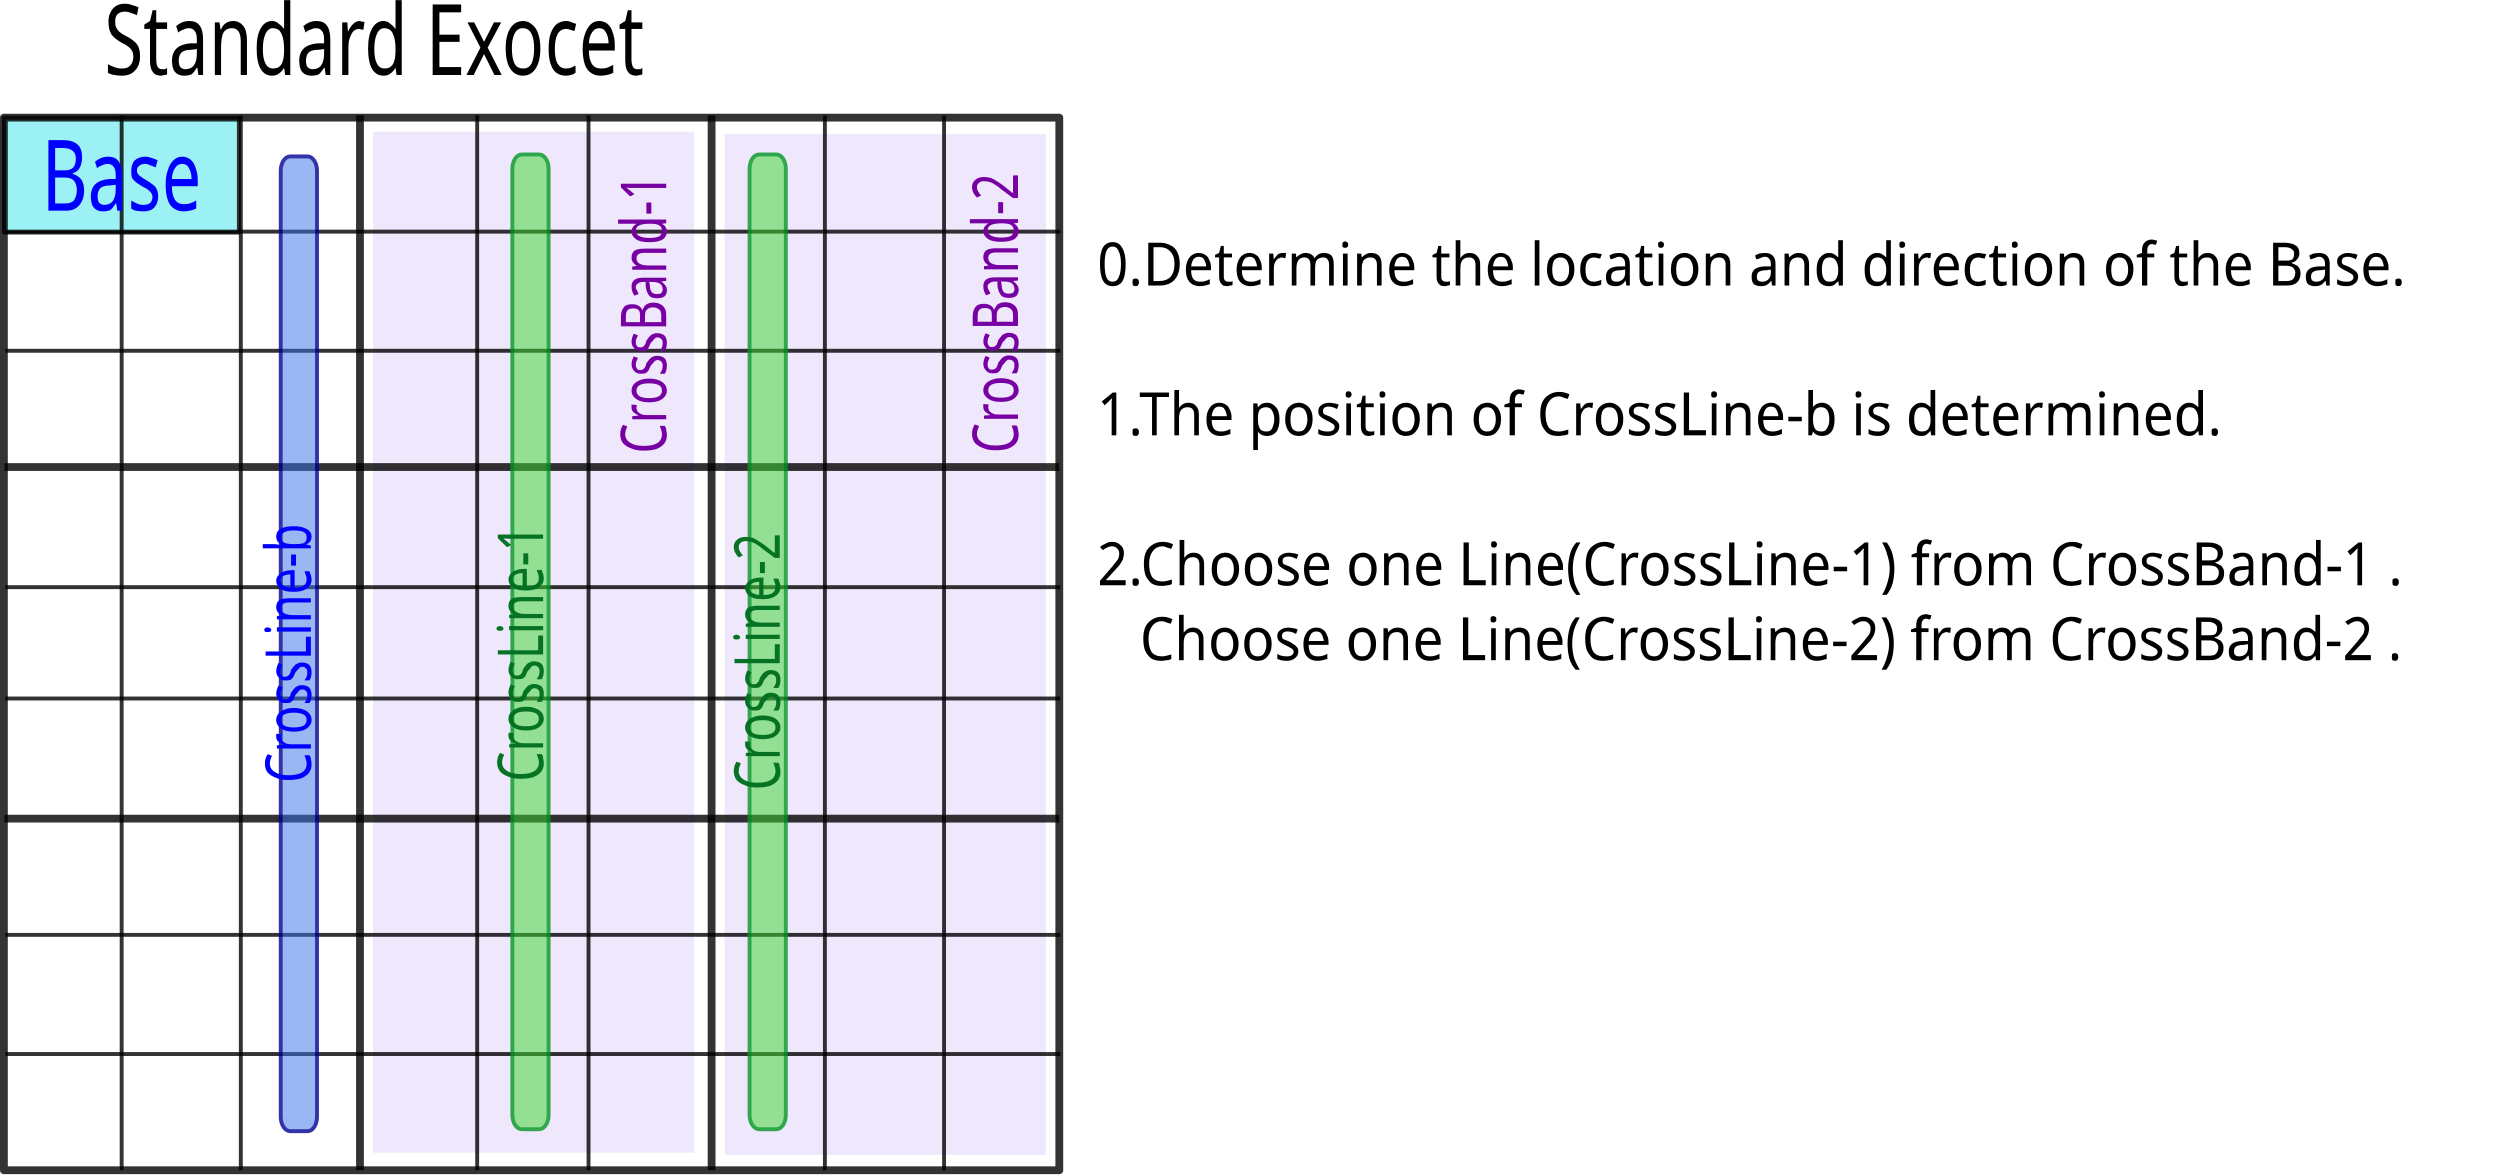
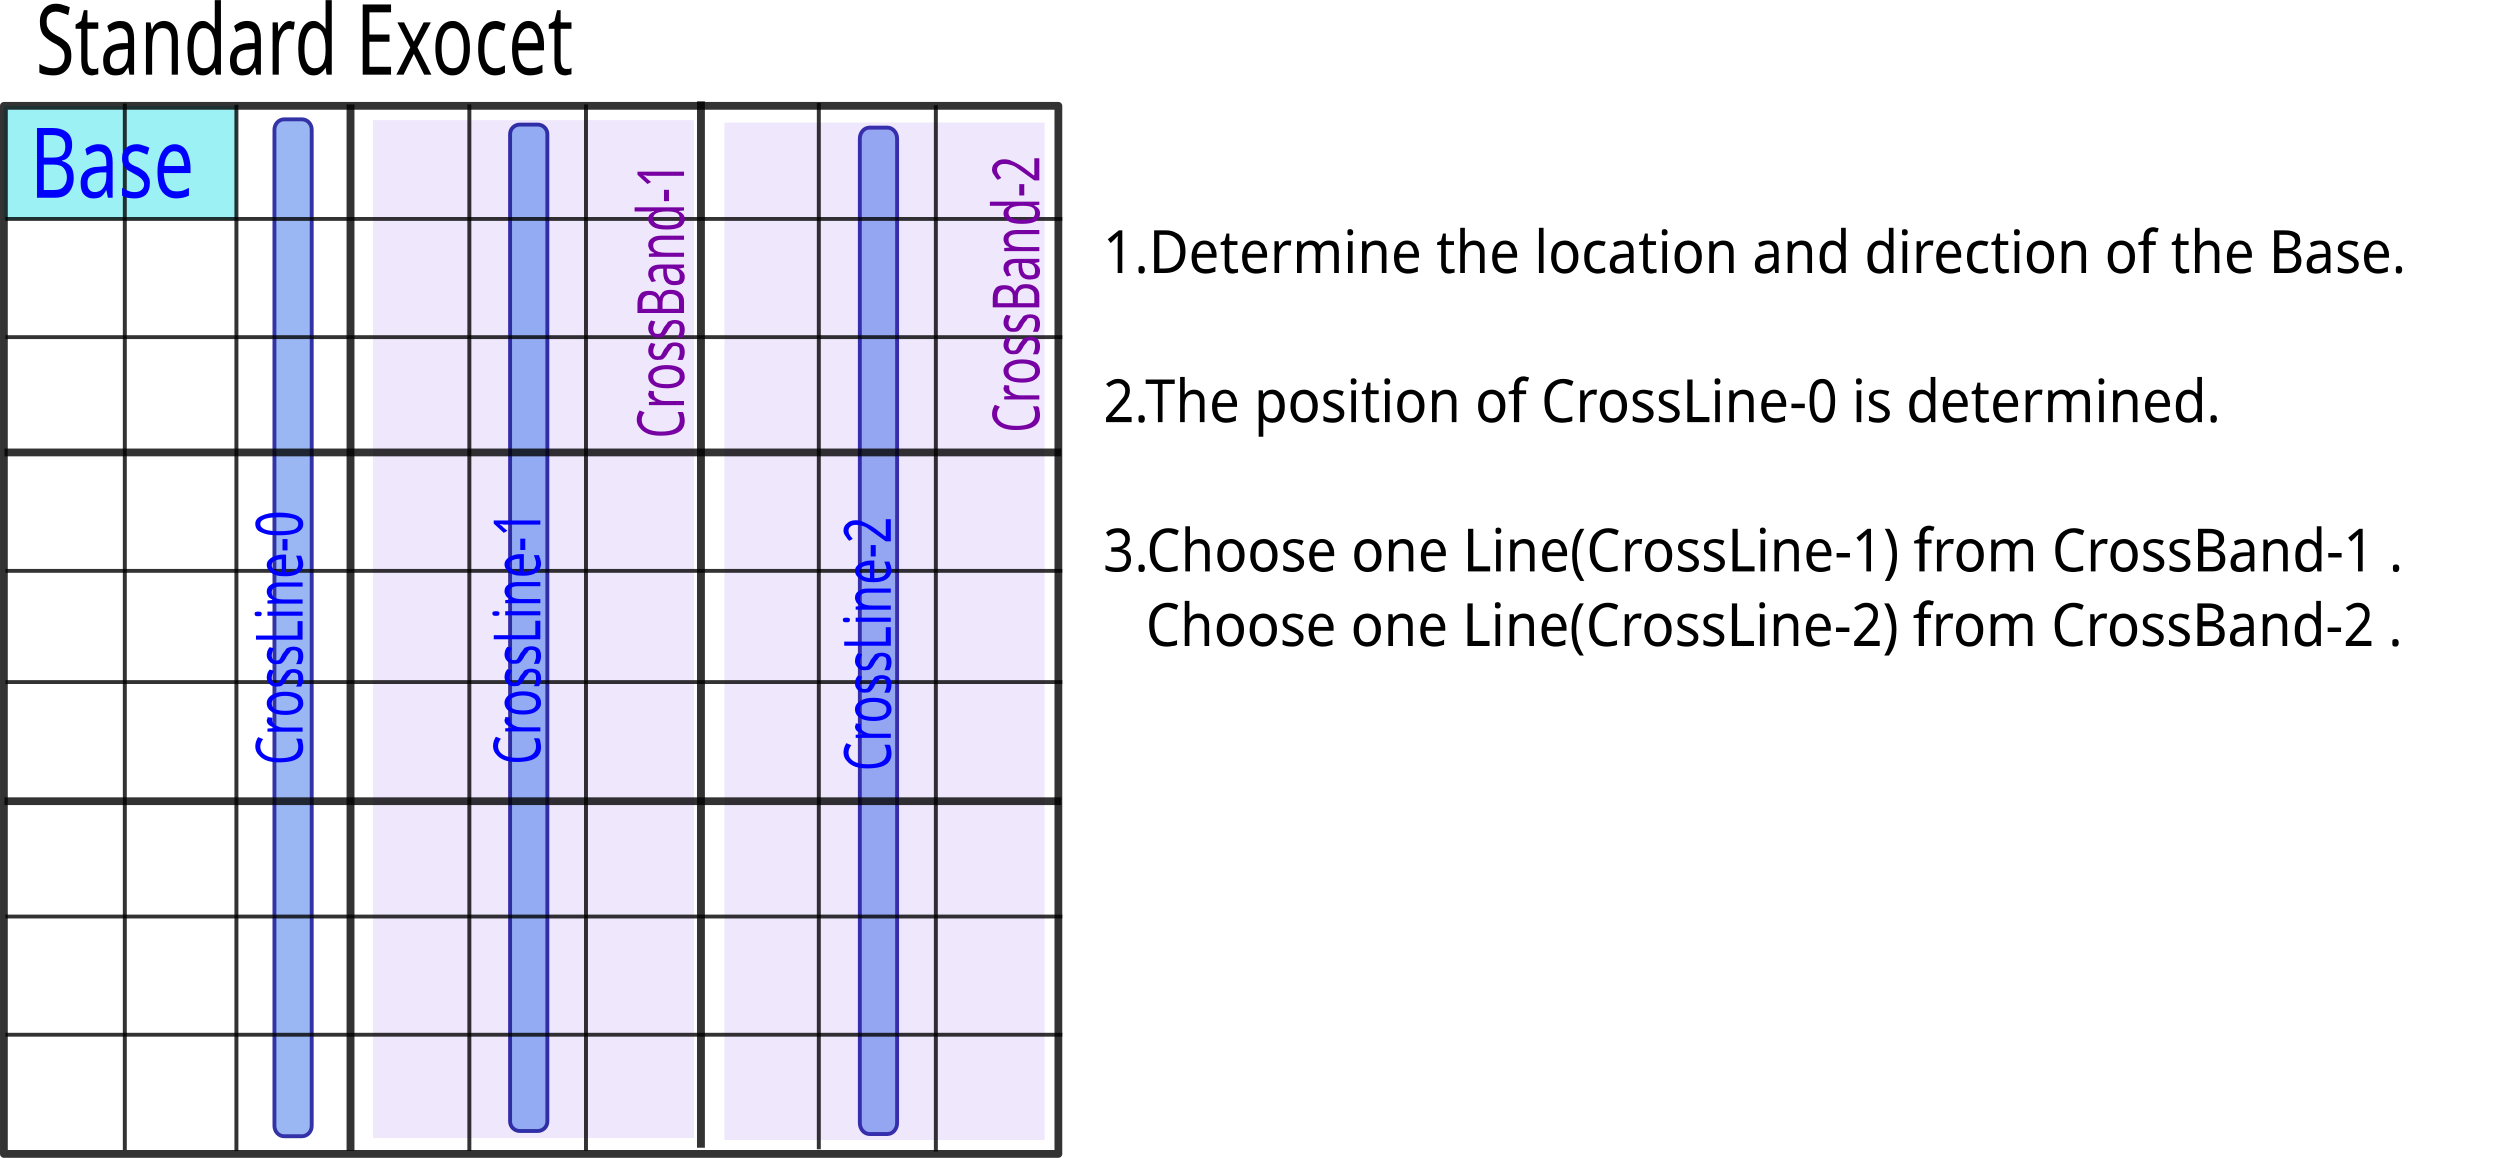
- <svg xmlns="http://www.w3.org/2000/svg" width="63.99mm" height="30.054mm" viewBox="0 0 63.99 30.054" version="1.1" id="svg2358" xml:space="preserve">
+ <svg xmlns="http://www.w3.org/2000/svg" width="64.269mm" height="29.764mm" viewBox="0 0 64.269 29.764" version="1.1" id="svg2358" xml:space="preserve">
  <defs id="defs2355" />
-   <g id="layer5" transform="translate(-10.21613,-11.04608)">
-     <g id="g595" transform="translate(-14.66995,-1.000224)">
-       <rect style="opacity:0.8;fill:#5800d9;fill-opacity:0.121;stroke:none;stroke-width:0.216;stroke-linejoin:round;stroke-miterlimit:0.5;stroke-dasharray:none;stroke-dashoffset:0;stroke-opacity:1" id="rect372" width="26.132" height="8.222" x="-41.606" y="43.435" transform="rotate(-90)" />
-       <rect style="opacity:0.8;fill:#5800d9;fill-opacity:0.121;stroke:none;stroke-width:0.216;stroke-linejoin:round;stroke-miterlimit:0.5;stroke-dasharray:none;stroke-dashoffset:0;stroke-opacity:1" id="rect660" width="26.132" height="8.222" x="-41.55" y="34.433" transform="rotate(-90)" />
-       <rect style="opacity:0.8;fill:#3ae3e7;fill-opacity:0.64;stroke:#000000;stroke-width:0.1;stroke-linejoin:round;stroke-miterlimit:0.5;stroke-dasharray:none;stroke-opacity:1" id="rect358" width="6.014" height="2.943" x="24.986" y="15.057" />
-       <text xml:space="preserve" style="font-size:2.142px;font-family:sans-serif;-inkscape-font-specification:'sans-serif, Normal';fill:#000000;fill-opacity:1;stroke:none;stroke-width:0.101;stroke-linecap:square;stroke-dasharray:none;paint-order:fill markers stroke" x="32.491" y="11.843" id="text761" transform="scale(0.8480841,1.179128)">
-         <tspan id="tspan761" style="fill:#000000;fill-opacity:1;stroke:none;stroke-width:0.101" x="32.491" y="11.843">Standard Exocet</tspan>
-       </text>
-       <g id="g358">
-         <rect style="opacity:0.8;fill:none;fill-opacity:1;stroke:#000000;stroke-width:0.2;stroke-linejoin:round;stroke-miterlimit:0.5;stroke-dasharray:none;stroke-opacity:1" id="rect1" width="27.014" height="26.943" x="24.986" y="15.057" />
-         <path style="opacity:0.8;fill:none;fill-opacity:1;stroke:#000000;stroke-width:0.2;stroke-linejoin:round;stroke-miterlimit:0.5;stroke-dasharray:none;stroke-opacity:1" d="m 25,24 c 9,0 18,0 27,0" id="path1" />
-         <path style="opacity:0.8;fill:none;fill-opacity:1;stroke:#000000;stroke-width:0.2;stroke-linejoin:round;stroke-miterlimit:0.5;stroke-dasharray:none;stroke-opacity:1" d="m 25,33 c 9,0 18,0 27,0" id="path2" />
-         <path style="opacity:0.8;fill:none;fill-opacity:1;stroke:#000000;stroke-width:0.2;stroke-linejoin:round;stroke-miterlimit:0.5;stroke-dasharray:none;stroke-opacity:1" d="m 25,24 c 9,0 18,0 27,0" id="path12" transform="rotate(90,38.55,28.55)" />
-         <path style="opacity:0.8;fill:none;fill-opacity:1;stroke:#000000;stroke-width:0.2;stroke-linejoin:round;stroke-miterlimit:0.5;stroke-dasharray:none;stroke-opacity:1" d="m 25,33 c 9,0 18,0 27,0" id="path13" transform="rotate(90,38.55,28.55)" />
-         <path style="opacity:0.8;fill:none;fill-opacity:1;stroke:#000000;stroke-width:0.1;stroke-linejoin:round;stroke-miterlimit:0.5;stroke-dasharray:none;stroke-opacity:1" d="m 25,45 c 9,0 18,0 27,0" id="path28" transform="translate(0.02500025,-27.025)" />
-         <path style="opacity:0.8;fill:none;fill-opacity:1;stroke:#000000;stroke-width:0.1;stroke-linejoin:round;stroke-miterlimit:0.5;stroke-dasharray:none;stroke-opacity:1" d="m 25,45 c 9,0 18,0 27,0" id="path32" transform="translate(0.02500067,-23.975)" />
-         <path style="opacity:0.8;fill:none;fill-opacity:1;stroke:#000000;stroke-width:0.1;stroke-linejoin:round;stroke-miterlimit:0.5;stroke-dasharray:none;stroke-opacity:1" d="m 25,45 c 9,0 18,0 27,0" id="path45" transform="translate(0.02500067,-17.925)" />
-         <path style="opacity:0.8;fill:none;fill-opacity:1;stroke:#000000;stroke-width:0.1;stroke-linejoin:round;stroke-miterlimit:0.5;stroke-dasharray:none;stroke-opacity:1" d="m 25,45 c 9,0 18,0 27,0" id="path54" transform="translate(0.02500067,-15.075)" />
-         <path style="opacity:0.8;fill:none;fill-opacity:1;stroke:#000000;stroke-width:0.1;stroke-linejoin:round;stroke-miterlimit:0.5;stroke-dasharray:none;stroke-opacity:1" d="m 25,45 c 9,0 18,0 27,0" id="path56" transform="translate(0.02500067,-9.024999)" />
-         <path style="opacity:0.8;fill:none;fill-opacity:1;stroke:#000000;stroke-width:0.1;stroke-linejoin:round;stroke-miterlimit:0.5;stroke-dasharray:none;stroke-opacity:1" d="m 25,45 c 9,0 18,0 27,0" id="path57" transform="translate(0.02500108,-5.974999)" />
-         <path style="opacity:0.8;fill:none;fill-opacity:1;stroke:#000000;stroke-width:0.1;stroke-linejoin:round;stroke-miterlimit:0.5;stroke-dasharray:none;stroke-opacity:1" d="m 25,45 c 9,0 18,0 27,0" id="path326" transform="rotate(-90,25,42)" />
-         <path style="opacity:0.8;fill:none;fill-opacity:1;stroke:#000000;stroke-width:0.1;stroke-linejoin:round;stroke-miterlimit:0.5;stroke-dasharray:none;stroke-opacity:1" d="m 25,45 c 9,0 18,0 27,0" id="path327" transform="rotate(-90,26.525,40.475)" />
-         <path style="opacity:0.8;fill:none;fill-opacity:1;stroke:#000000;stroke-width:0.1;stroke-linejoin:round;stroke-miterlimit:0.5;stroke-dasharray:none;stroke-opacity:1" d="m 25,45 c 9,0 18,0 27,0" id="path328" transform="rotate(-90,29.55,37.45)" />
-         <path style="opacity:0.8;fill:none;fill-opacity:1;stroke:#000000;stroke-width:0.1;stroke-linejoin:round;stroke-miterlimit:0.5;stroke-dasharray:none;stroke-opacity:1" d="m 25,45 c 9,0 18,0 27,0" id="path329" transform="rotate(-90,30.975,36.025)" />
-         <path style="opacity:0.8;fill:none;fill-opacity:1;stroke:#000000;stroke-width:0.1;stroke-linejoin:round;stroke-miterlimit:0.5;stroke-dasharray:none;stroke-opacity:1" d="m 25,45 c 9,0 18,0 27,0" id="path330" transform="rotate(-90,34,33)" />
-         <path style="opacity:0.8;fill:none;fill-opacity:1;stroke:#000000;stroke-width:0.1;stroke-linejoin:round;stroke-miterlimit:0.5;stroke-dasharray:none;stroke-opacity:1" d="m 25,45 c 9,0 18,0 27,0" id="path331" transform="rotate(-90,35.525,31.475)" />
-       </g>
-       <text xml:space="preserve" style="font-size:2.142px;font-family:sans-serif;-inkscape-font-specification:'sans-serif, Normal';fill:#0000ff;fill-opacity:1;stroke:none;stroke-width:0.101;stroke-linecap:square;stroke-dasharray:none;paint-order:fill markers stroke" x="30.602" y="14.789" id="text360" transform="scale(0.8480841,1.179128)">
-         <tspan id="tspan360" style="fill:#0000ff;fill-opacity:1;stroke:none;stroke-width:0.101" x="30.602" y="14.789">Base<tspan style="font-size:1.068px;stroke-width:0.101" id="tspan359" />
-         </tspan>
-       </text>
-       <rect style="opacity:0.8;fill:#3a73e7;fill-opacity:0.64;stroke:#000091;stroke-width:0.1;stroke-linejoin:round;stroke-miterlimit:0.5;stroke-dasharray:none;stroke-opacity:1" id="rect360" width="0.928" height="24.95" x="32.072" y="16.05" ry="0.366" rx="0.243" />
-       <rect style="opacity:0.8;fill:#3ad82e;fill-opacity:0.64;stroke:#009720;stroke-width:0.1;stroke-linejoin:round;stroke-miterlimit:0.5;stroke-dasharray:none;stroke-opacity:1" id="rect362" width="0.928" height="24.95" x="44.072" y="16" ry="0.366" rx="0.243" />
-       <text xml:space="preserve" style="font-size:1.4px;font-family:sans-serif;-inkscape-font-specification:'sans-serif, Normal';fill:#0000ff;fill-opacity:1;stroke:none;stroke-width:0.101;stroke-linecap:square;stroke-dasharray:none;paint-order:fill markers stroke" x="-37.174" y="28.34" id="text364" transform="matrix(0,-0.8628781,1.158912,0,0,0)">
-         <tspan id="tspan364" style="fill:#0000ff;fill-opacity:1;stroke:none;stroke-width:0.101" x="-37.174" y="28.34">CrossLine-b</tspan>
-       </text>
-       <text xml:space="preserve" style="font-size:1.466px;font-family:sans-serif;-inkscape-font-specification:'sans-serif, Normal';fill:#000000;fill-opacity:1;stroke:none;stroke-width:0.101;stroke-linecap:square;stroke-dasharray:none;paint-order:fill markers stroke" x="55.426" y="18.496" id="text367" transform="scale(0.9556302,1.04643)">
-         <tspan id="tspan367" style="fill:#000000;fill-opacity:1;stroke:none;stroke-width:0.101" x="55.426" y="18.496">0.Determine the location and direction of the Base.</tspan>
-         <tspan style="fill:#000000;fill-opacity:1;stroke:none;stroke-width:0.101" x="55.426" y="20.329" id="tspan368" />
-         <tspan style="fill:#000000;fill-opacity:1;stroke:none;stroke-width:0.101" x="55.426" y="22.162" id="tspan369">1.The position of CrossLine-b is determined.</tspan>
-         <tspan style="fill:#000000;fill-opacity:1;stroke:none;stroke-width:0.101" x="55.426" y="23.995" id="tspan371" />
-         <tspan style="fill:#000000;fill-opacity:1;stroke:none;stroke-width:0.101" x="55.426" y="25.828" id="tspan372">2.Choose one Line(CrossLine-1) from CrossBand-1 .</tspan>
-         <tspan style="fill:#000000;fill-opacity:1;stroke:none;stroke-width:0.101" x="55.426" y="27.661" id="tspan375">   Choose one Line(CrossLine-2) from CrossBand-2 .</tspan>
-         <tspan style="fill:#000000;fill-opacity:1;stroke:none;stroke-width:0.101" x="55.426" y="29.494" id="tspan370" />
-       </text>
-       <text xml:space="preserve" style="font-size:1.4px;font-family:sans-serif;-inkscape-font-specification:'sans-serif, Normal';fill:#006f20;fill-opacity:0.961;stroke:none;stroke-width:0.101;stroke-linecap:square;stroke-dasharray:none;paint-order:fill markers stroke" x="-37.4" y="38.697" id="text366" transform="matrix(0,-0.8628781,1.158912,0,0,0)">
-         <tspan id="tspan366" style="fill:#006f20;fill-opacity:0.961;stroke:none;stroke-width:0.101" x="-37.4" y="38.697">CrossLine-2</tspan>
-       </text>
-       <rect style="opacity:0.8;fill:#3ad82e;fill-opacity:0.64;stroke:#009720;stroke-width:0.1;stroke-linejoin:round;stroke-miterlimit:0.5;stroke-dasharray:none;stroke-opacity:1" id="rect361" width="0.928" height="24.95" x="38" y="16" ry="0.366" rx="0.243" />
-       <text xml:space="preserve" style="font-size:1.4px;font-family:sans-serif;-inkscape-font-specification:'sans-serif, Normal';fill:#006f20;fill-opacity:0.961;stroke:none;stroke-width:0.101;stroke-linecap:square;stroke-dasharray:none;paint-order:fill markers stroke" x="-37.142" y="33.471" id="text365" transform="matrix(0,-0.8628781,1.158912,0,0,0)">
-         <tspan id="tspan365" style="fill:#006f20;fill-opacity:0.961;stroke:none;stroke-width:0.101" x="-37.142" y="33.471">CrossLine-1</tspan>
-       </text>
-       <text xml:space="preserve" style="font-size:1.4px;font-family:sans-serif;-inkscape-font-specification:'sans-serif, Normal';fill:#7700a3;fill-opacity:1;stroke:none;stroke-width:0.101;stroke-linecap:square;stroke-dasharray:none;paint-order:fill markers stroke" x="-27.407" y="36.189" id="text373" transform="matrix(0,-0.8628781,1.158912,0,0,0)">
-         <tspan id="tspan373" style="fill:#7700a3;fill-opacity:1;stroke:none;stroke-width:0.101" x="-27.407" y="36.189">CrossBand-1</tspan>
-       </text>
-       <text xml:space="preserve" style="font-size:1.4px;font-family:sans-serif;-inkscape-font-specification:'sans-serif, Normal';fill:#7700a3;fill-opacity:1;stroke:none;stroke-width:0.101;stroke-linecap:square;stroke-dasharray:none;paint-order:fill markers stroke" x="-27.393" y="43.958" id="text374" transform="matrix(0,-0.8628781,1.158912,0,0,0)">
-         <tspan id="tspan374" style="fill:#7700a3;fill-opacity:1;stroke:none;stroke-width:0.101" x="-27.393" y="43.958">CrossBand-2</tspan>
-       </text>
-     </g>
+   <g id="layer5" transform="translate(-9.936738,-11.33591)">
+     <rect style="opacity:0.8;fill:#5800d9;fill-opacity:0.121;stroke:none;stroke-width:0.216;stroke-linejoin:round;stroke-miterlimit:0.5;stroke-dasharray:none;stroke-dashoffset:0;stroke-opacity:1" id="rect660" width="26.169" height="8.251" x="-40.593" y="19.528" transform="rotate(-90)" />
+     <text xml:space="preserve" style="font-size:2.142px;font-family:sans-serif;-inkscape-font-specification:'sans-serif, Normal';fill:#000000;fill-opacity:1;stroke:none;stroke-width:0.101;stroke-linecap:square;stroke-dasharray:none;paint-order:fill markers stroke" x="12.801" y="11.241" id="text761" transform="scale(0.8480841,1.179128)">
+       <tspan id="tspan761" style="fill:#000000;fill-opacity:1;stroke:none;stroke-width:0.101" x="12.801" y="11.241">Standard Exocet</tspan>
+     </text>
+     <text xml:space="preserve" style="font-size:1.466px;font-family:sans-serif;-inkscape-font-specification:'sans-serif, Normal';fill:#000000;fill-opacity:1;stroke:none;stroke-width:0.101;stroke-linecap:square;stroke-dasharray:none;paint-order:fill markers stroke" x="40.075" y="17.54" id="text367" transform="scale(0.9556302,1.04643)">
+       <tspan id="tspan367" style="fill:#000000;fill-opacity:1;stroke:none;stroke-width:0.101" x="40.075" y="17.54">1.Determine the location and direction of the Base.</tspan>
+       <tspan style="fill:#000000;fill-opacity:1;stroke:none;stroke-width:0.101" x="40.075" y="19.373" id="tspan368" />
+       <tspan style="fill:#000000;fill-opacity:1;stroke:none;stroke-width:0.101" x="40.075" y="21.206" id="tspan369">2.The position of CrossLine-0 is determined.</tspan>
+       <tspan style="fill:#000000;fill-opacity:1;stroke:none;stroke-width:0.101" x="40.075" y="23.039" id="tspan371" />
+       <tspan style="fill:#000000;fill-opacity:1;stroke:none;stroke-width:0.101" x="40.075" y="24.872" id="tspan372">3.Choose one Line(CrossLine-1) from CrossBand-1 .</tspan>
+       <tspan style="fill:#000000;fill-opacity:1;stroke:none;stroke-width:0.101" x="40.075" y="26.705" id="tspan375">   Choose one Line(CrossLine-2) from CrossBand-2 .</tspan>
+       <tspan style="fill:#000000;fill-opacity:1;stroke:none;stroke-width:0.101" x="40.075" y="28.538" id="tspan370" />
+     </text>
+     <rect style="opacity:0.8;fill:#3a73e7;fill-opacity:0.64;stroke:#000091;stroke-width:0.1;stroke-linejoin:round;stroke-miterlimit:0.5;stroke-dasharray:none;stroke-opacity:1" id="rect360" width="0.958" height="26.142" x="16.992" y="14.404" ry="0.266" rx="0.25" />
+     <rect style="opacity:0.8;fill:#3a73e7;fill-opacity:0.64;stroke:#000091;stroke-width:0.1;stroke-linejoin:round;stroke-miterlimit:0.5;stroke-dasharray:none;stroke-opacity:1" id="rect18" width="0.958" height="25.872" x="23.05" y="14.539" ry="0.244" rx="0.25" />
+     <rect style="opacity:0.8;fill:#3a73e7;fill-opacity:0.64;stroke:#000091;stroke-width:0.1;stroke-linejoin:round;stroke-miterlimit:0.5;stroke-dasharray:none;stroke-opacity:1" id="rect27" width="0.958" height="25.872" x="32.041" y="14.617" ry="0.282" rx="0.25" />
+     <rect style="opacity:0.8;fill:#5800d9;fill-opacity:0.121;stroke:none;stroke-width:0.216;stroke-linejoin:round;stroke-miterlimit:0.5;stroke-dasharray:none;stroke-dashoffset:0;stroke-opacity:1" id="rect372" width="26.157" height="8.23" x="-40.643" y="28.561" transform="rotate(-90)" />
+     <rect style="opacity:0.8;fill:#3ae3e7;fill-opacity:0.64;stroke:none;stroke-width:0.1;stroke-linejoin:round;stroke-miterlimit:0.5;stroke-dasharray:none;stroke-opacity:1" id="rect358" width="5.988" height="2.932" x="10.037" y="14.057" />
+     <rect style="opacity:0.8;fill:none;fill-opacity:1;stroke:#000000;stroke-width:0.2;stroke-linejoin:round;stroke-miterlimit:0.5;stroke-dasharray:none;stroke-opacity:1" id="rect1" width="27.108" height="26.943" x="10.037" y="14.057" />
+     <path style="opacity:0.8;fill:none;fill-opacity:1;stroke:#000000;stroke-width:0.2;stroke-linejoin:round;stroke-miterlimit:0.5;stroke-dasharray:none;stroke-opacity:1" d="m 25,24 c 9,0 18,0 27,0" id="path1" transform="matrix(1.006247,0,0,0.9962942,-15.10507,-0.9442785)" />
+     <path style="opacity:0.8;fill:none;fill-opacity:1;stroke:#000000;stroke-width:0.2;stroke-linejoin:round;stroke-miterlimit:0.5;stroke-dasharray:none;stroke-opacity:1" d="m 25,33 c 9,0 18,0 27,0" id="path2" transform="matrix(1.006247,0,0,0.9962942,-15.10507,-0.9442785)" />
+     <path style="opacity:0.8;fill:none;fill-opacity:1;stroke:#000000;stroke-width:0.197;stroke-linejoin:round;stroke-miterlimit:0.5;stroke-dasharray:none;stroke-opacity:1" d="m 25,24 c 9,0 18,0 27,0" id="path12" transform="matrix(0,0.9962942,-1.031416,0,52.71019,-10.96595)" />
+     <path style="opacity:0.8;fill:none;fill-opacity:1;stroke:#000000;stroke-width:0.197;stroke-linejoin:round;stroke-miterlimit:0.5;stroke-dasharray:none;stroke-opacity:1" d="m 25,33 c 9,0 18,0 27,0" id="path13" transform="matrix(0,0.9962942,-1.031416,0,52.98428,-10.88764)" />
+     <path style="opacity:0.8;fill:none;fill-opacity:1;stroke:#000000;stroke-width:0.1;stroke-linejoin:round;stroke-miterlimit:0.5;stroke-dasharray:none;stroke-opacity:1" d="m 25,45 c 9,0 18,0 27,0" id="path28" transform="matrix(1.006247,0,0,0.9962942,-15.07991,-27.86913)" />
+     <path style="opacity:0.8;fill:none;fill-opacity:1;stroke:#000000;stroke-width:0.1;stroke-linejoin:round;stroke-miterlimit:0.5;stroke-dasharray:none;stroke-opacity:1" d="m 25,45 c 9,0 18,0 27,0" id="path32" transform="matrix(1.006247,0,0,0.9962942,-15.07991,-24.83043)" />
+     <path style="opacity:0.8;fill:none;fill-opacity:1;stroke:#000000;stroke-width:0.1;stroke-linejoin:round;stroke-miterlimit:0.5;stroke-dasharray:none;stroke-opacity:1" d="m 25,45 c 9,0 18,0 27,0" id="path45" transform="matrix(1.006247,0,0,0.9962942,-15.07991,-18.82217)" />
+     <path style="opacity:0.8;fill:none;fill-opacity:1;stroke:#000000;stroke-width:0.1;stroke-linejoin:round;stroke-miterlimit:0.5;stroke-dasharray:none;stroke-opacity:1" d="m 25,45 c 9,0 18,0 27,0" id="path54" transform="matrix(1.006247,0,0,0.9962942,-15.07991,-15.96341)" />
+     <path style="opacity:0.8;fill:none;fill-opacity:1;stroke:#000000;stroke-width:0.1;stroke-linejoin:round;stroke-miterlimit:0.5;stroke-dasharray:none;stroke-opacity:1" d="m 25,45 c 9,0 18,0 27,0" id="path56" transform="matrix(1.006247,0,0,0.9962942,-15.07991,-9.935833)" />
+     <path style="opacity:0.8;fill:none;fill-opacity:1;stroke:#000000;stroke-width:0.1;stroke-linejoin:round;stroke-miterlimit:0.5;stroke-dasharray:none;stroke-opacity:1" d="m 25,45 c 9,0 18,0 27,0" id="path57" transform="matrix(1.006247,0,0,0.9962942,-15.07991,-6.897135)" />
+     <path style="opacity:0.8;fill:none;fill-opacity:1;stroke:#000000;stroke-width:0.099;stroke-linejoin:round;stroke-miterlimit:0.5;stroke-dasharray:none;stroke-opacity:1" d="m 25,45 c 9,0 18,0 27,0" id="path326" transform="matrix(0,-0.9962942,1.031416,0,-33.26839,65.80743)" />
+     <path style="opacity:0.8;fill:none;fill-opacity:1;stroke:#000000;stroke-width:0.099;stroke-linejoin:round;stroke-miterlimit:0.5;stroke-dasharray:none;stroke-opacity:1" d="m 25,45 c 9,0 18,0 27,0" id="path327" transform="matrix(0,-0.9962942,1.031416,0,-30.39944,65.83512)" />
+     <path style="opacity:0.8;fill:none;fill-opacity:1;stroke:#000000;stroke-width:0.099;stroke-linejoin:round;stroke-miterlimit:0.5;stroke-dasharray:none;stroke-opacity:1" d="m 25,45 c 9,0 18,0 27,0" id="path328" transform="matrix(0,-0.9962942,1.031416,0,-24.4111,65.82701)" />
+     <path style="opacity:0.8;fill:none;fill-opacity:1;stroke:#000000;stroke-width:0.099;stroke-linejoin:round;stroke-miterlimit:0.5;stroke-dasharray:none;stroke-opacity:1" d="m 25,45 c 9,0 18,0 27,0" id="path329" transform="matrix(0,-0.9962942,1.031416,0,-21.41283,65.82701)" />
+     <path style="opacity:0.8;fill:none;fill-opacity:1;stroke:#000000;stroke-width:0.099;stroke-linejoin:round;stroke-miterlimit:0.5;stroke-dasharray:none;stroke-opacity:1" d="m 25,45 c 9,0 18,0 27,0" id="path330" transform="matrix(0,-0.9962942,1.031416,0,-15.42727,65.78785)" />
+     <path style="opacity:0.8;fill:none;fill-opacity:1;stroke:#000000;stroke-width:0.099;stroke-linejoin:round;stroke-miterlimit:0.5;stroke-dasharray:none;stroke-opacity:1" d="m 25,45 c 9,0 18,0 27,0" id="path331" transform="matrix(0,-0.9962942,1.031416,0,-12.4185,65.84659)" />
+     <text xml:space="preserve" style="font-size:2.171px;font-family:sans-serif;-inkscape-font-specification:'sans-serif, Normal';fill:#0000ff;fill-opacity:1;stroke:none;stroke-width:0.101;stroke-linecap:square;stroke-dasharray:none;paint-order:fill markers stroke" x="12.413" y="14.168" id="text360" transform="scale(0.8629034,1.158878)">
+       <tspan id="tspan360" style="fill:#0000ff;fill-opacity:1;stroke:none;stroke-width:0.101" x="12.413" y="14.168">Base<tspan style="font-size:1.083px;stroke-width:0.101" id="tspan359" />
+       </tspan>
+     </text>
+     <text xml:space="preserve" style="font-size:1.419px;font-family:sans-serif;-inkscape-font-specification:'sans-serif, Normal';fill:#0000ff;fill-opacity:1;stroke:none;stroke-width:0.101;stroke-linecap:square;stroke-dasharray:none;paint-order:fill markers stroke" x="-36.57" y="15.025" id="text364" transform="matrix(0,-0.8480594,1.179163,0,0,0)">
+       <tspan id="tspan364" style="fill:#0000ff;fill-opacity:1;stroke:none;stroke-width:0.101" x="-36.57" y="15.025">CrossLine-0</tspan>
+     </text>
+     <text xml:space="preserve" style="font-size:1.419px;font-family:sans-serif;-inkscape-font-specification:'sans-serif, Normal';fill:#0000ff;fill-opacity:1;stroke:none;stroke-width:0.101;stroke-linecap:square;stroke-dasharray:none;paint-order:fill markers stroke" x="-36.753" y="27.85" id="text366" transform="matrix(0,-0.8480594,1.179163,0,0,0)">
+       <tspan id="tspan366" style="fill:#0000ff;fill-opacity:1;stroke:none;stroke-width:0.101" x="-36.753" y="27.85">CrossLine-2</tspan>
+     </text>
+     <text xml:space="preserve" style="font-size:1.419px;font-family:sans-serif;-inkscape-font-specification:'sans-serif, Normal';fill:#0000ff;fill-opacity:1;stroke:none;stroke-width:0.101;stroke-linecap:square;stroke-dasharray:none;paint-order:fill markers stroke" x="-36.56" y="20.209" id="text365" transform="matrix(0,-0.8480594,1.179163,0,0,0)">
+       <tspan id="tspan365" style="fill:#0000ff;fill-opacity:1;stroke:none;stroke-width:0.101" x="-36.56" y="20.209">CrossLine-1</tspan>
+     </text>
+     <text xml:space="preserve" style="font-size:1.419px;font-family:sans-serif;-inkscape-font-specification:'sans-serif, Normal';fill:#7700a3;fill-opacity:1;stroke:none;stroke-width:0.101;stroke-linecap:square;stroke-dasharray:none;paint-order:fill markers stroke" x="-26.669" y="23.342" id="text373" transform="matrix(0,-0.8480594,1.179163,0,0,0)">
+       <tspan id="tspan373" style="fill:#7700a3;fill-opacity:1;stroke:none;stroke-width:0.101" x="-26.669" y="23.342">CrossBand-1</tspan>
+     </text>
+     <text xml:space="preserve" style="font-size:1.419px;font-family:sans-serif;-inkscape-font-specification:'sans-serif, Normal';fill:#7700a3;fill-opacity:1;stroke:none;stroke-width:0.101;stroke-linecap:square;stroke-dasharray:none;paint-order:fill markers stroke" x="-26.496" y="31.085" id="text374" transform="matrix(0,-0.8480594,1.179163,0,0,0)">
+       <tspan id="tspan374" style="fill:#7700a3;fill-opacity:1;stroke:none;stroke-width:0.101" x="-26.496" y="31.085">CrossBand-2</tspan>
+     </text>
  </g>
</svg>
